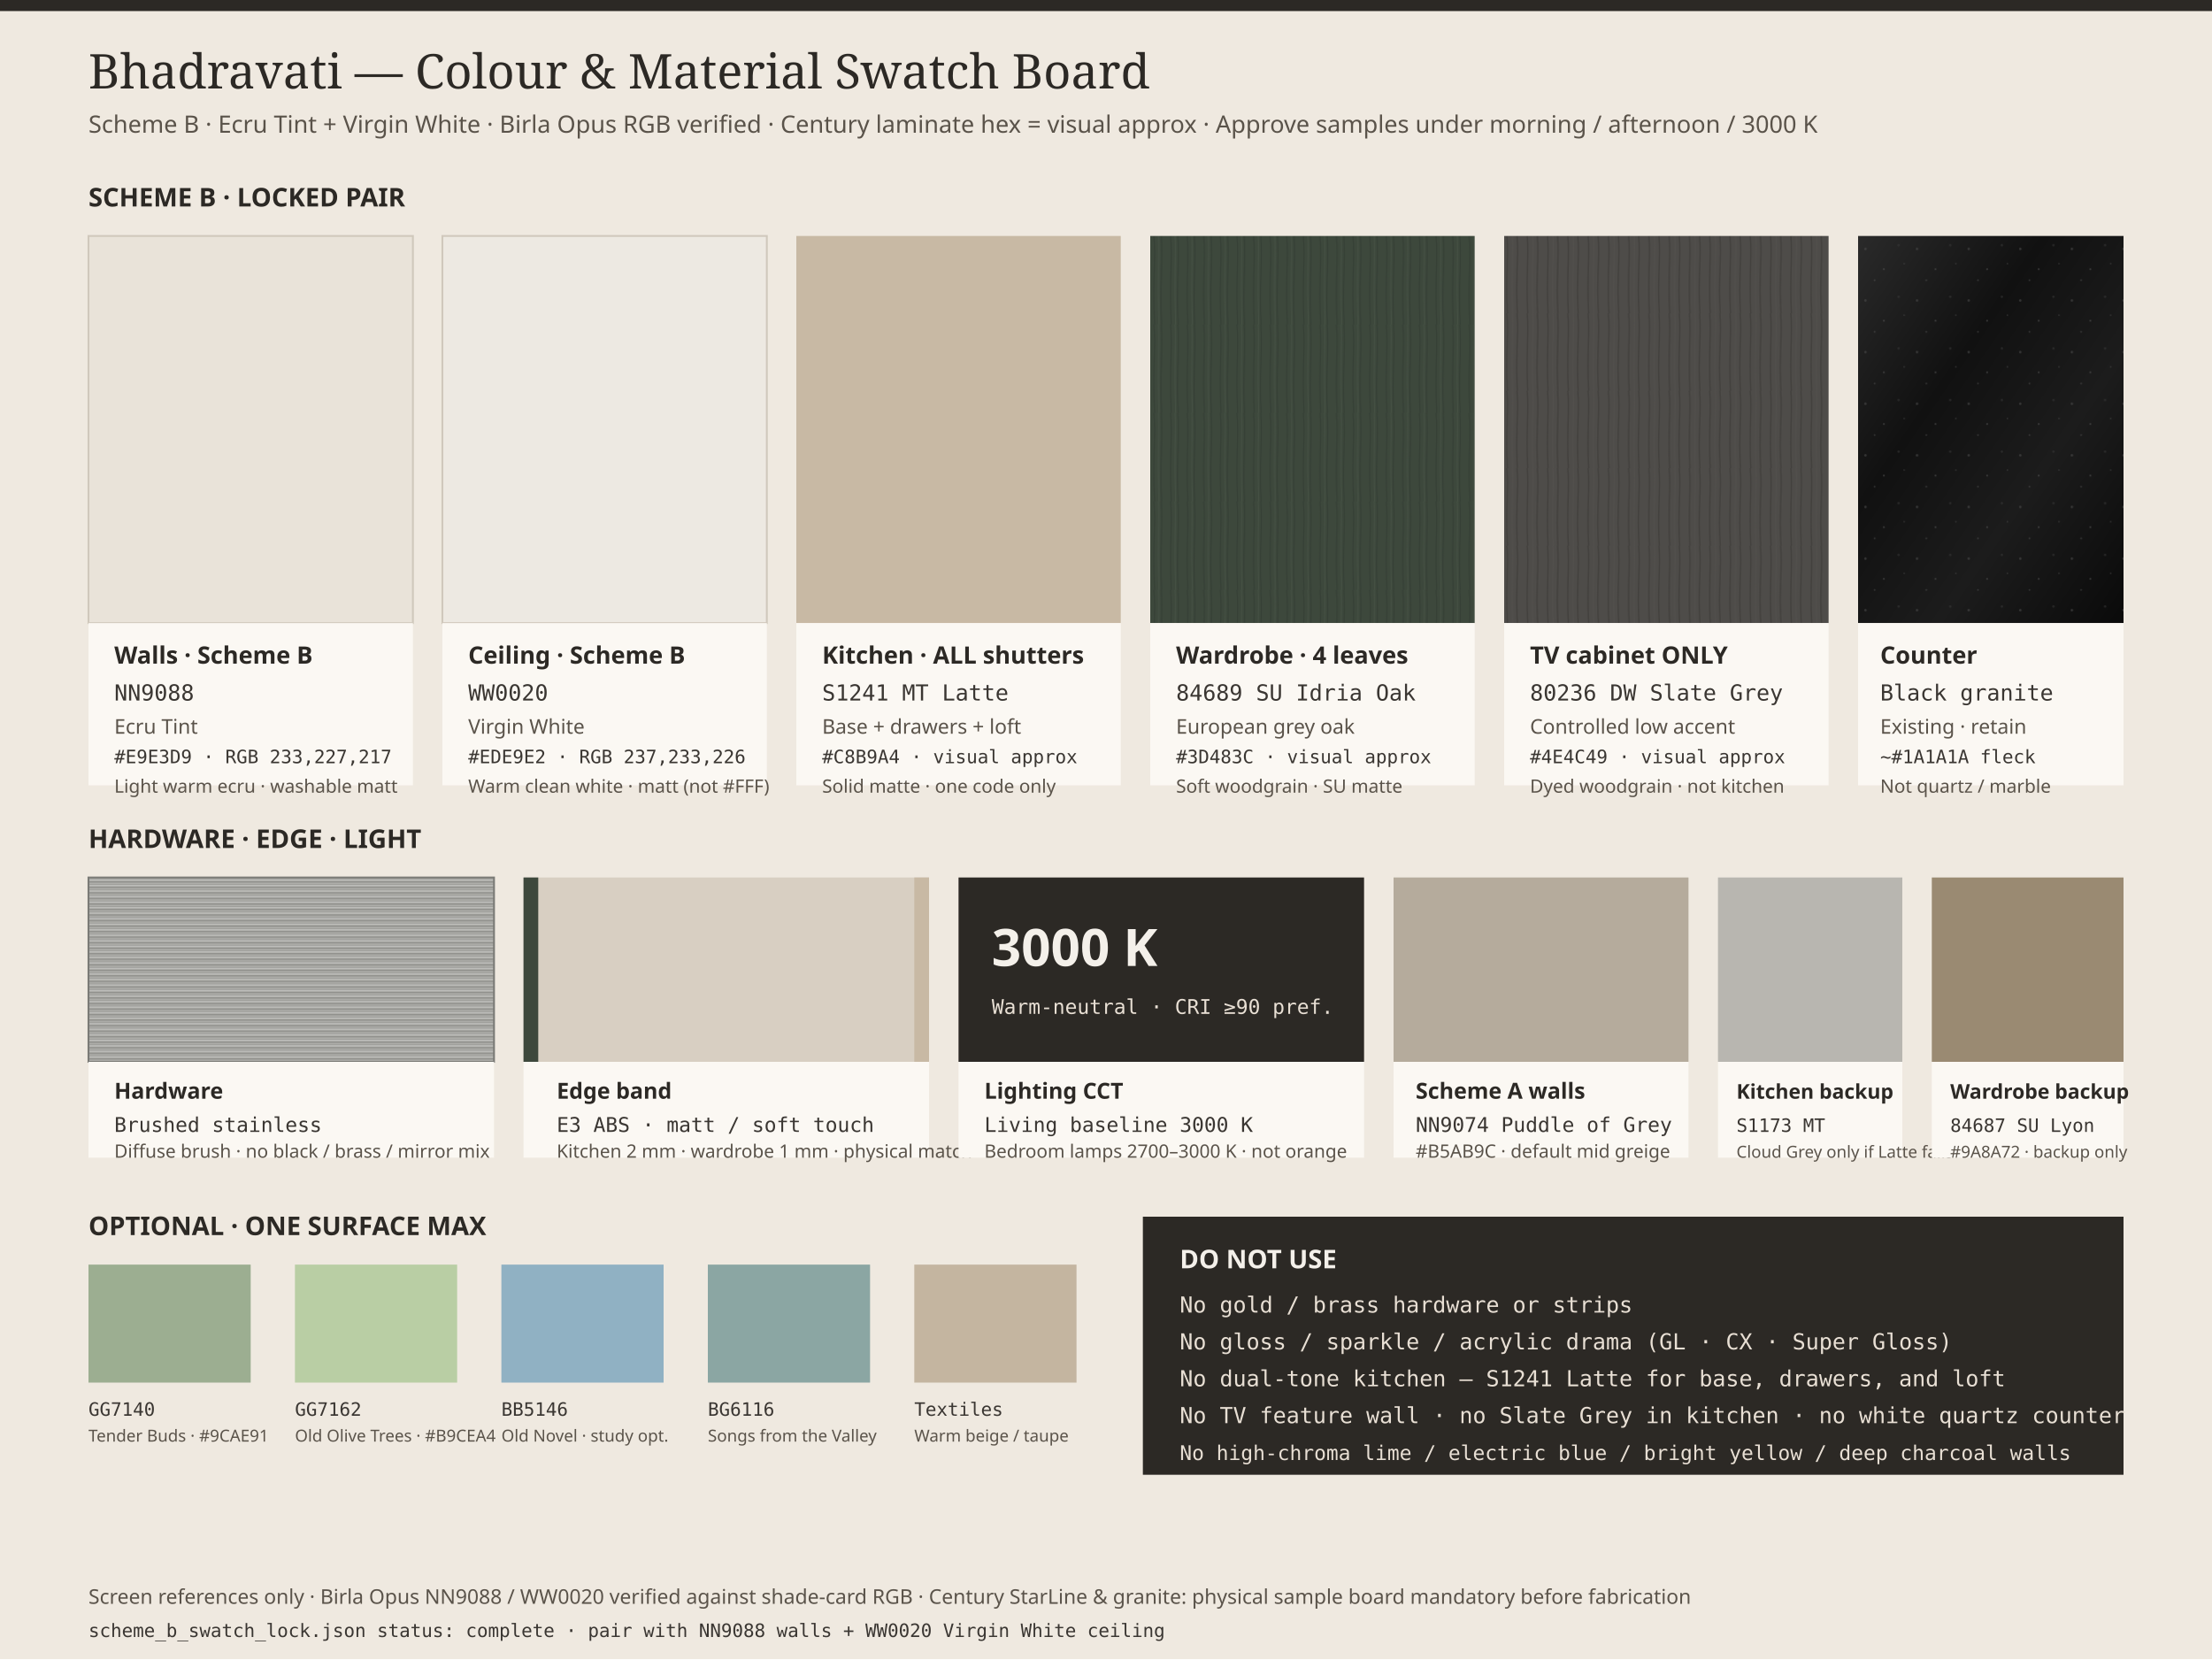
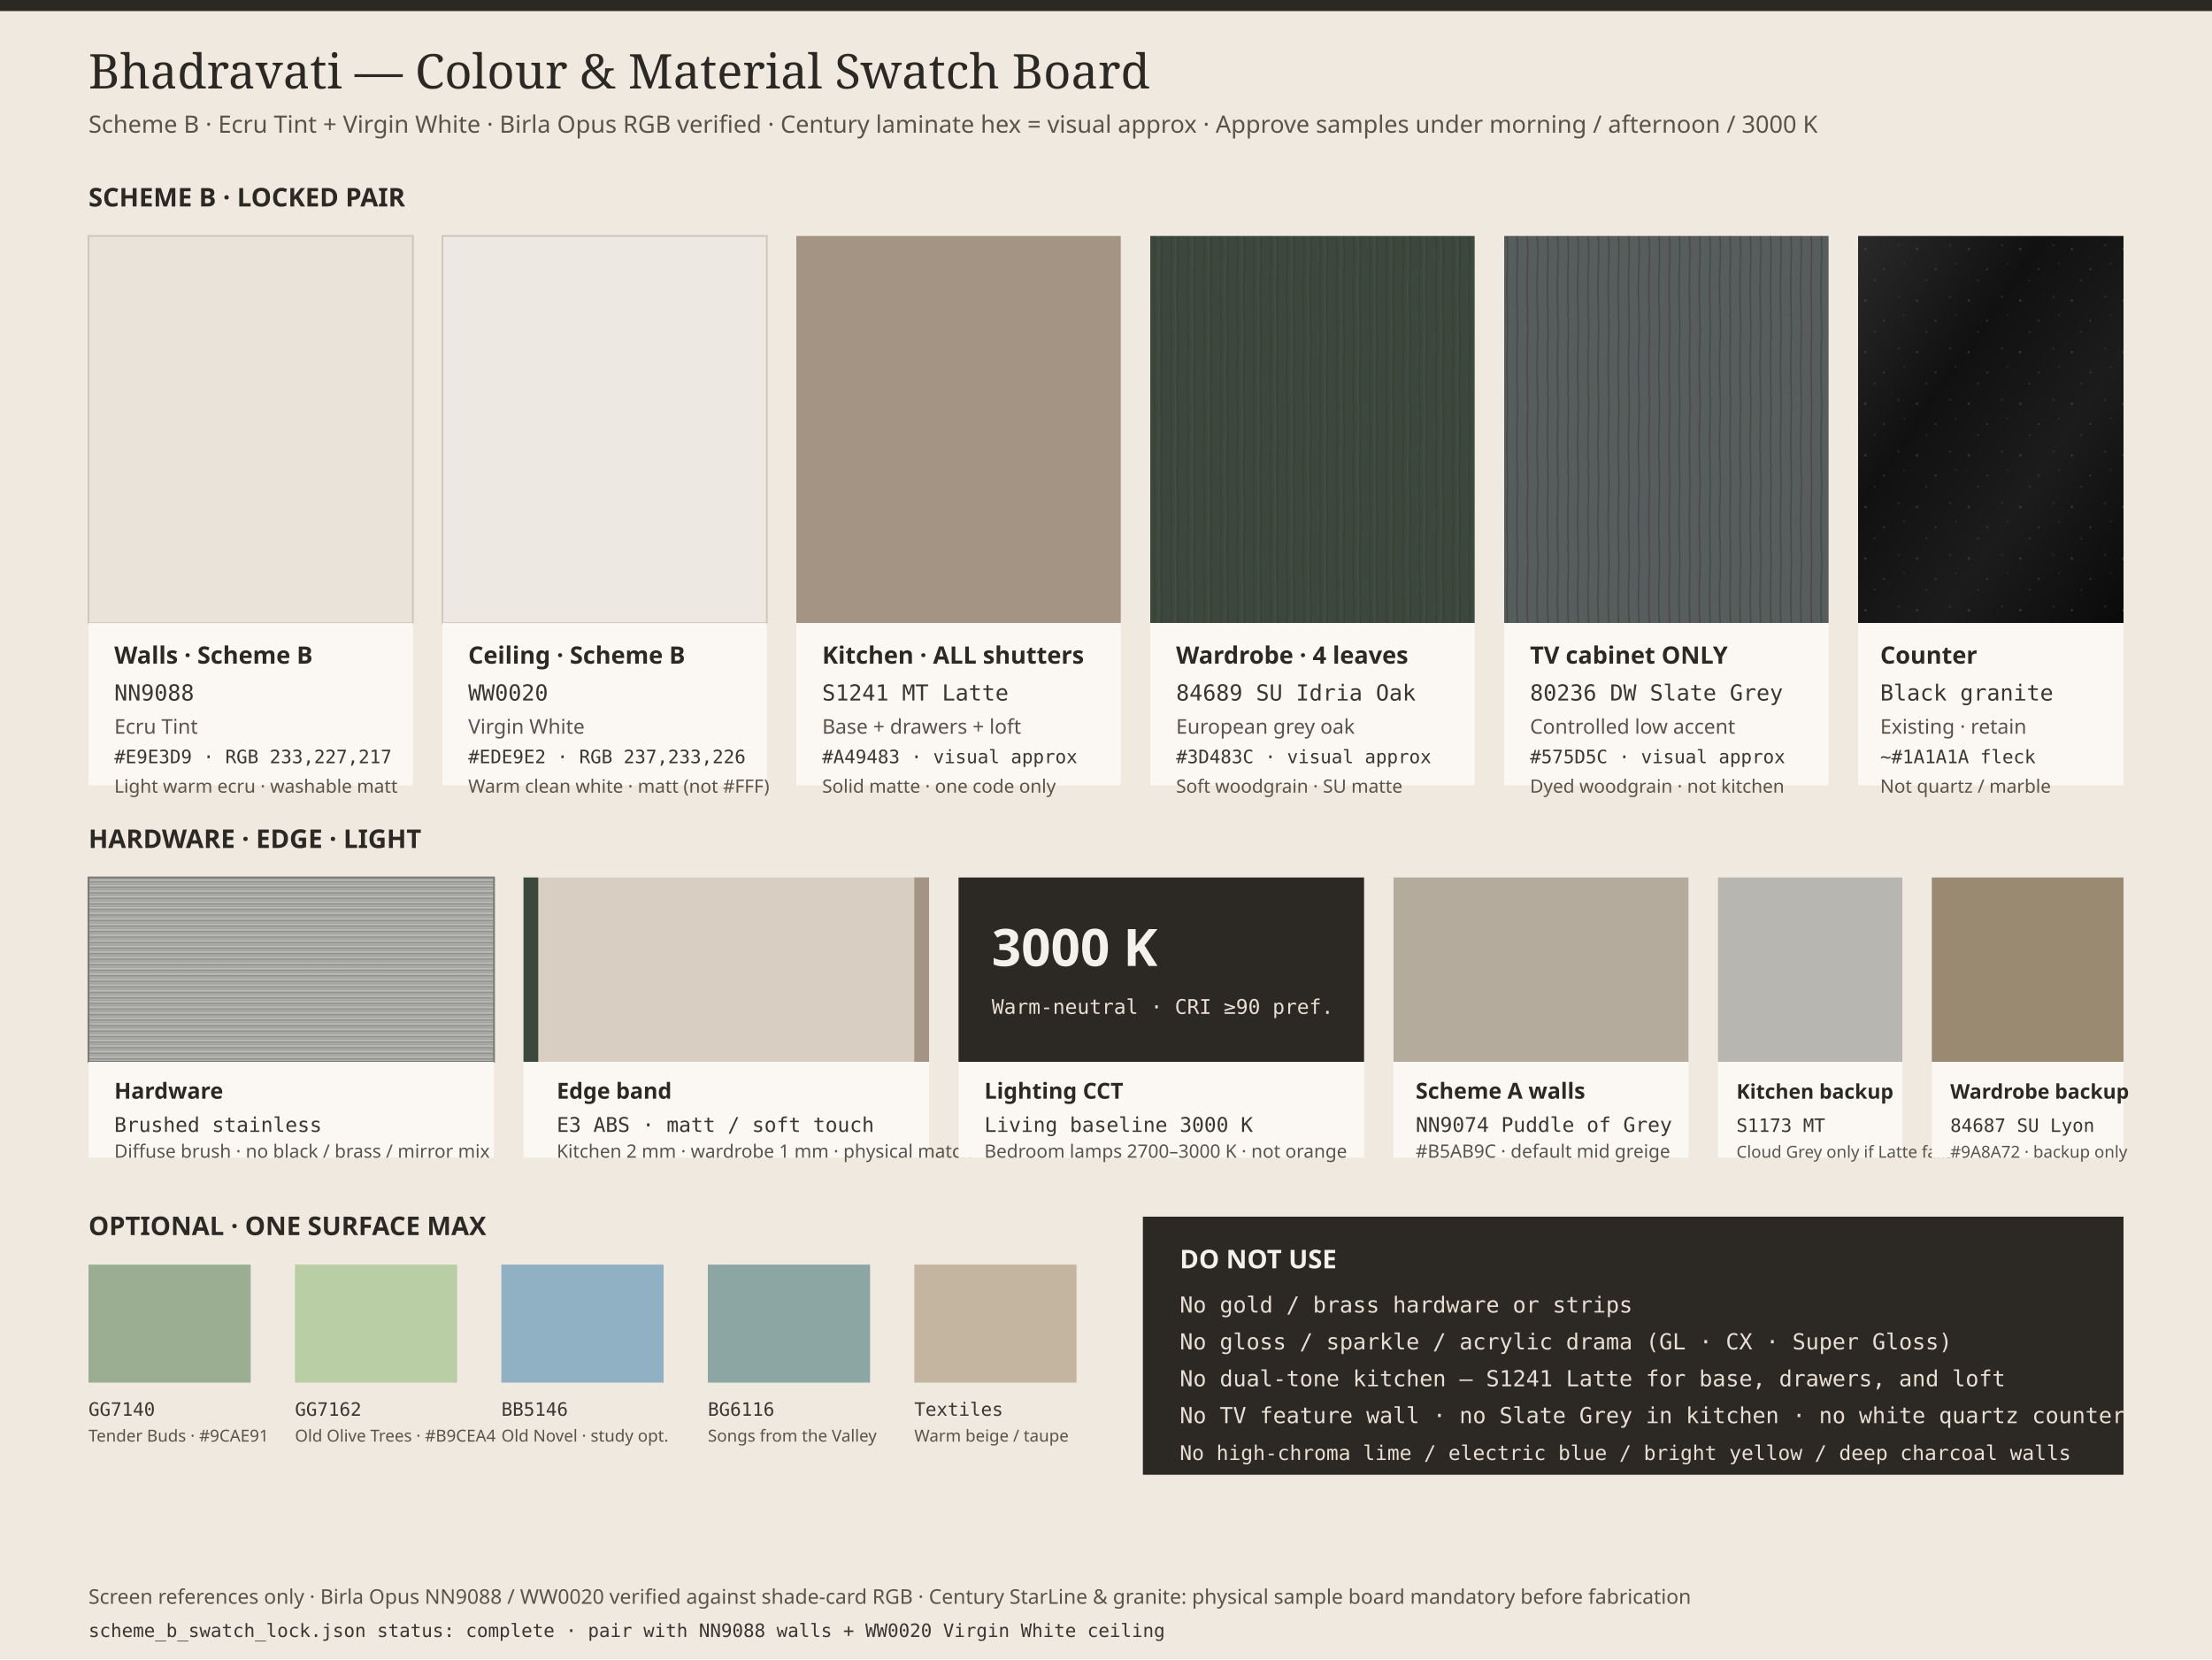
<svg xmlns="http://www.w3.org/2000/svg" width="100%" viewBox="0 0 1200 900" role="img" aria-labelledby="pb-title pb-desc">
  <defs>
    <style>
      .t { font-family: "Fraunces", "Libre Baskerville", Georgia, serif; fill: #2C2925; }
      .s { font-family: "IBM Plex Sans", "Source Sans 3", "Segoe UI", sans-serif; fill: #5A534A; }
      .l { font-family: "IBM Plex Sans", "Source Sans 3", "Segoe UI", sans-serif; fill: #2C2925; font-weight: 600; }
      .code { font-family: "IBM Plex Mono", "Source Code Pro", ui-monospace, monospace; fill: #3A3632; }
      .w { font-family: "IBM Plex Sans", "Source Sans 3", "Segoe UI", sans-serif; fill: #F4F0EA; }
      .wm { font-family: "IBM Plex Mono", "Source Code Pro", ui-monospace, monospace; fill: #E8DFD4; }
    </style>
    <linearGradient id="granGrad" x1="0" y1="0" x2="1" y2="1">
      <stop offset="0%" stop-color="#2A2A2A" />
      <stop offset="35%" stop-color="#111111" />
      <stop offset="65%" stop-color="#1C1C1C" />
      <stop offset="100%" stop-color="#0A0A0A" />
    </linearGradient>
    <pattern id="granFleck" width="28" height="28" patternUnits="userSpaceOnUse">
      <circle cx="4" cy="7" r="0.7" fill="#4A4A4A" opacity="0.55" />
      <circle cx="14" cy="18" r="0.55" fill="#5A5A5A" opacity="0.45" />
      <circle cx="22" cy="5" r="0.65" fill="#3A3A3A" opacity="0.5" />
      <circle cx="9" cy="24" r="0.5" fill="#666" opacity="0.35" />
      <circle cx="25" cy="15" r="0.45" fill="#555" opacity="0.4" />
    </pattern>
    <pattern id="oakGrain" width="9" height="48" patternUnits="userSpaceOnUse">
      <rect width="9" height="48" fill="#3D483C" />
      <path d="M2 0 C3.2 12 1.2 24 2.4 48 M6 0 C7 14 5 28 6.2 48" stroke="#2F3830" stroke-width="0.65" fill="none" opacity="0.5" />
      <path d="M4.5 0 C5 10 4 22 4.8 48" stroke="#5A6558" stroke-width="0.4" fill="none" opacity="0.35" />
    </pattern>
    <pattern id="slateGrain" width="11" height="42" patternUnits="userSpaceOnUse">
-       <rect width="11" height="42" fill="#4E4C49" />
+       <rect width="11" height="42" fill="#575D5C" />
      <path d="M1.5 0 C2.5 10 0.8 22 1.8 42 M7 0 C8 12 6 24 7.2 42" stroke="#3A3835" stroke-width="0.75" fill="none" opacity="0.55" />
      <path d="M4.5 0 C5 8 4 20 4.6 42" stroke="#5C5A56" stroke-width="0.4" fill="none" opacity="0.35" />
    </pattern>
    <linearGradient id="ssBrush" x1="0" y1="0" x2="0" y2="1">
      <stop offset="0%" stop-color="#B8B8B4" />
      <stop offset="22%" stop-color="#9A9A96" />
      <stop offset="48%" stop-color="#C4C4C0" />
      <stop offset="72%" stop-color="#8E8E8A" />
      <stop offset="100%" stop-color="#A8A8A4" />
    </linearGradient>
    <pattern id="ssLines" width="3" height="3" patternUnits="userSpaceOnUse">
      <rect width="3" height="3" fill="url(#ssBrush)" />
      <line x1="0" y1="1.5" x2="3" y2="1.5" stroke="#D0D0CC" stroke-width="0.35" opacity="0.35" />
    </pattern>
  </defs>
  <rect width="1200" height="900" fill="#EFE9E0" />
  <rect x="0" y="0" width="1200" height="6" fill="#2C2925" />
  <text x="48" y="48" class="t" font-size="26">Bhadravati — Colour &amp; Material Swatch Board</text>
  <text x="48" y="72" class="s" font-size="13">Scheme B · Ecru Tint + Virgin White · Birla Opus RGB verified · Century laminate hex = visual approx · Approve samples under morning / afternoon / 3000 K</text>
  <text x="48" y="112" class="l" font-size="14">SCHEME B · LOCKED PAIR</text>
  <g transform="translate(48,128)">
    <rect width="176" height="210" fill="#E9E3D9" stroke="#D0C8BC" stroke-width="1" />
    <rect y="210" width="176" height="88" fill="#FBF8F3" />
    <text x="14" y="232" class="l" font-size="13">Walls · Scheme B</text>
    <text x="14" y="252" class="code" font-size="12">NN9088</text>
    <text x="14" y="270" class="s" font-size="11">Ecru Tint</text>
    <text x="14" y="286" class="code" font-size="10">#E9E3D9 · RGB 233,227,217</text>
    <text x="14" y="302" class="s" font-size="10">Light warm ecru · washable matt</text>
  </g>
  <g transform="translate(240,128)">
    <rect width="176" height="210" fill="#EDE9E2" stroke="#D0C8BC" stroke-width="1" />
    <rect y="210" width="176" height="88" fill="#FBF8F3" />
    <text x="14" y="232" class="l" font-size="13">Ceiling · Scheme B</text>
    <text x="14" y="252" class="code" font-size="12">WW0020</text>
    <text x="14" y="270" class="s" font-size="11">Virgin White</text>
    <text x="14" y="286" class="code" font-size="10">#EDE9E2 · RGB 237,233,226</text>
    <text x="14" y="302" class="s" font-size="10">Warm clean white · matt (not #FFF)</text>
  </g>
  <g transform="translate(432,128)">
-     <rect width="176" height="210" fill="#C8B9A4" />
+     <rect width="176" height="210" fill="#A49483" />
    <rect y="210" width="176" height="88" fill="#FBF8F3" />
    <text x="14" y="232" class="l" font-size="13">Kitchen · ALL shutters</text>
    <text x="14" y="252" class="code" font-size="12">S1241 MT Latte</text>
    <text x="14" y="270" class="s" font-size="11">Base + drawers + loft</text>
-     <text x="14" y="286" class="code" font-size="10">#C8B9A4 · visual approx</text>
+     <text x="14" y="286" class="code" font-size="10">#A49483 · visual approx</text>
    <text x="14" y="302" class="s" font-size="10">Solid matte · one code only</text>
  </g>
  <g transform="translate(624,128)">
    <rect width="176" height="210" fill="url(#oakGrain)" />
    <rect y="210" width="176" height="88" fill="#FBF8F3" />
    <text x="14" y="232" class="l" font-size="13">Wardrobe · 4 leaves</text>
    <text x="14" y="252" class="code" font-size="12">84689 SU Idria Oak</text>
    <text x="14" y="270" class="s" font-size="11">European grey oak</text>
    <text x="14" y="286" class="code" font-size="10">#3D483C · visual approx</text>
    <text x="14" y="302" class="s" font-size="10">Soft woodgrain · SU matte</text>
  </g>
  <g transform="translate(816,128)">
    <rect width="176" height="210" fill="url(#slateGrain)" />
    <rect y="210" width="176" height="88" fill="#FBF8F3" />
    <text x="14" y="232" class="l" font-size="13">TV cabinet ONLY</text>
    <text x="14" y="252" class="code" font-size="12">80236 DW Slate Grey</text>
    <text x="14" y="270" class="s" font-size="11">Controlled low accent</text>
-     <text x="14" y="286" class="code" font-size="10">#4E4C49 · visual approx</text>
+     <text x="14" y="286" class="code" font-size="10">#575D5C · visual approx</text>
    <text x="14" y="302" class="s" font-size="10">Dyed woodgrain · not kitchen</text>
  </g>
  <g transform="translate(1008,128)">
    <rect width="144" height="210" fill="url(#granGrad)" />
    <rect width="144" height="210" fill="url(#granFleck)" />
    <rect y="210" width="144" height="88" fill="#FBF8F3" />
    <text x="12" y="232" class="l" font-size="13">Counter</text>
    <text x="12" y="252" class="code" font-size="12">Black granite</text>
    <text x="12" y="270" class="s" font-size="11">Existing · retain</text>
    <text x="12" y="286" class="code" font-size="10">~#1A1A1A fleck</text>
    <text x="12" y="302" class="s" font-size="10">Not quartz / marble</text>
  </g>
  <text x="48" y="460" class="l" font-size="14">HARDWARE · EDGE · LIGHT</text>
  <g transform="translate(48,476)">
    <rect width="220" height="100" fill="url(#ssLines)" stroke="#7A7A76" stroke-width="1" />
    <rect y="100" width="220" height="52" fill="#FBF8F3" />
    <text x="14" y="120" class="l" font-size="12">Hardware</text>
    <text x="14" y="138" class="code" font-size="11">Brushed stainless</text>
    <text x="14" y="152" class="s" font-size="10">Diffuse brush · no black / brass / mirror mix</text>
  </g>
  <g transform="translate(284,476)">
    <rect width="220" height="100" fill="#D8CFC2" />
    <rect x="0" y="0" width="8" height="100" fill="#3D483C" />
-     <rect x="212" y="0" width="8" height="100" fill="#C8B9A4" />
+     <rect x="212" y="0" width="8" height="100" fill="#A49483" />
    <rect y="100" width="220" height="52" fill="#FBF8F3" />
    <text x="18" y="120" class="l" font-size="12">Edge band</text>
    <text x="18" y="138" class="code" font-size="11">E3 ABS · matt / soft touch</text>
    <text x="18" y="152" class="s" font-size="10">Kitchen 2 mm · wardrobe 1 mm · physical match</text>
  </g>
  <g transform="translate(520,476)">
    <rect width="220" height="100" fill="#2C2925" />
    <text x="18" y="48" class="w" font-size="28" font-weight="600">3000 K</text>
    <text x="18" y="74" class="wm" font-size="11">Warm-neutral · CRI ≥90 pref.</text>
    <rect y="100" width="220" height="52" fill="#FBF8F3" />
    <text x="14" y="120" class="l" font-size="12">Lighting CCT</text>
    <text x="14" y="138" class="code" font-size="11">Living baseline 3000 K</text>
    <text x="14" y="152" class="s" font-size="10">Bedroom lamps 2700–3000 K · not orange</text>
  </g>
  <g transform="translate(756,476)">
    <rect width="160" height="100" fill="#B5AB9C" />
    <rect y="100" width="160" height="52" fill="#FBF8F3" />
    <text x="12" y="120" class="l" font-size="12">Scheme A walls</text>
    <text x="12" y="138" class="code" font-size="11">NN9074 Puddle of Grey</text>
    <text x="12" y="152" class="s" font-size="10">#B5AB9C · default mid greige</text>
  </g>
  <g transform="translate(932,476)">
    <rect width="100" height="100" fill="#B8B6B0" />
    <rect y="100" width="100" height="52" fill="#FBF8F3" />
    <text x="10" y="120" class="l" font-size="11">Kitchen backup</text>
    <text x="10" y="138" class="code" font-size="10">S1173 MT</text>
    <text x="10" y="152" class="s" font-size="9">Cloud Grey only if Latte fails</text>
  </g>
  <g transform="translate(1048,476)">
    <rect width="104" height="100" fill="#9A8A72" />
    <rect y="100" width="104" height="52" fill="#FBF8F3" />
    <text x="10" y="120" class="l" font-size="11">Wardrobe backup</text>
    <text x="10" y="138" class="code" font-size="10">84687 SU Lyon</text>
    <text x="10" y="152" class="s" font-size="9">#9A8A72 · backup only</text>
  </g>
  <text x="48" y="670" class="l" font-size="14">OPTIONAL · ONE SURFACE MAX</text>
  <g transform="translate(48,686)">
    <rect width="88" height="64" fill="#9CAE91" />
    <text x="0" y="82" class="code" font-size="10">GG7140</text>
    <text x="0" y="96" class="s" font-size="9">Tender Buds · #9CAE91</text>
  </g>
  <g transform="translate(160,686)">
    <rect width="88" height="64" fill="#B9CEA4" />
    <text x="0" y="82" class="code" font-size="10">GG7162</text>
    <text x="0" y="96" class="s" font-size="9">Old Olive Trees · #B9CEA4</text>
  </g>
  <g transform="translate(272,686)">
    <rect width="88" height="64" fill="#90B1C3" />
    <text x="0" y="82" class="code" font-size="10">BB5146</text>
    <text x="0" y="96" class="s" font-size="9">Old Novel · study opt.</text>
  </g>
  <g transform="translate(384,686)">
    <rect width="88" height="64" fill="#8BA6A3" />
    <text x="0" y="82" class="code" font-size="10">BG6116</text>
    <text x="0" y="96" class="s" font-size="9">Songs from the Valley</text>
  </g>
  <g transform="translate(496,686)">
    <rect width="88" height="64" fill="#C4B5A0" />
    <text x="0" y="82" class="code" font-size="10">Textiles</text>
    <text x="0" y="96" class="s" font-size="9">Warm beige / taupe</text>
  </g>
  <g transform="translate(620,660)">
    <rect width="532" height="140" fill="#2C2925" />
    <text x="20" y="28" class="w" font-size="14" font-weight="600">DO NOT USE</text>
    <text x="20" y="52" class="wm" font-size="12">No gold / brass hardware or strips</text>
    <text x="20" y="72" class="wm" font-size="12">No gloss / sparkle / acrylic drama (GL · CX · Super Gloss)</text>
    <text x="20" y="92" class="wm" font-size="12">No dual-tone kitchen — S1241 Latte for base, drawers, and loft</text>
    <text x="20" y="112" class="wm" font-size="12">No TV feature wall · no Slate Grey in kitchen · no white quartz counter</text>
    <text x="20" y="132" class="wm" font-size="11">No high-chroma lime / electric blue / bright yellow / deep charcoal walls</text>
  </g>
  <text x="48" y="870" class="s" font-size="11">Screen references only · Birla Opus NN9088 / WW0020 verified against shade-card RGB · Century StarLine &amp; granite: physical sample board mandatory before fabrication</text>
  <text x="48" y="888" class="code" font-size="10">scheme_b_swatch_lock.json status: complete · pair with NN9088 walls + WW0020 Virgin White ceiling</text>
</svg>
